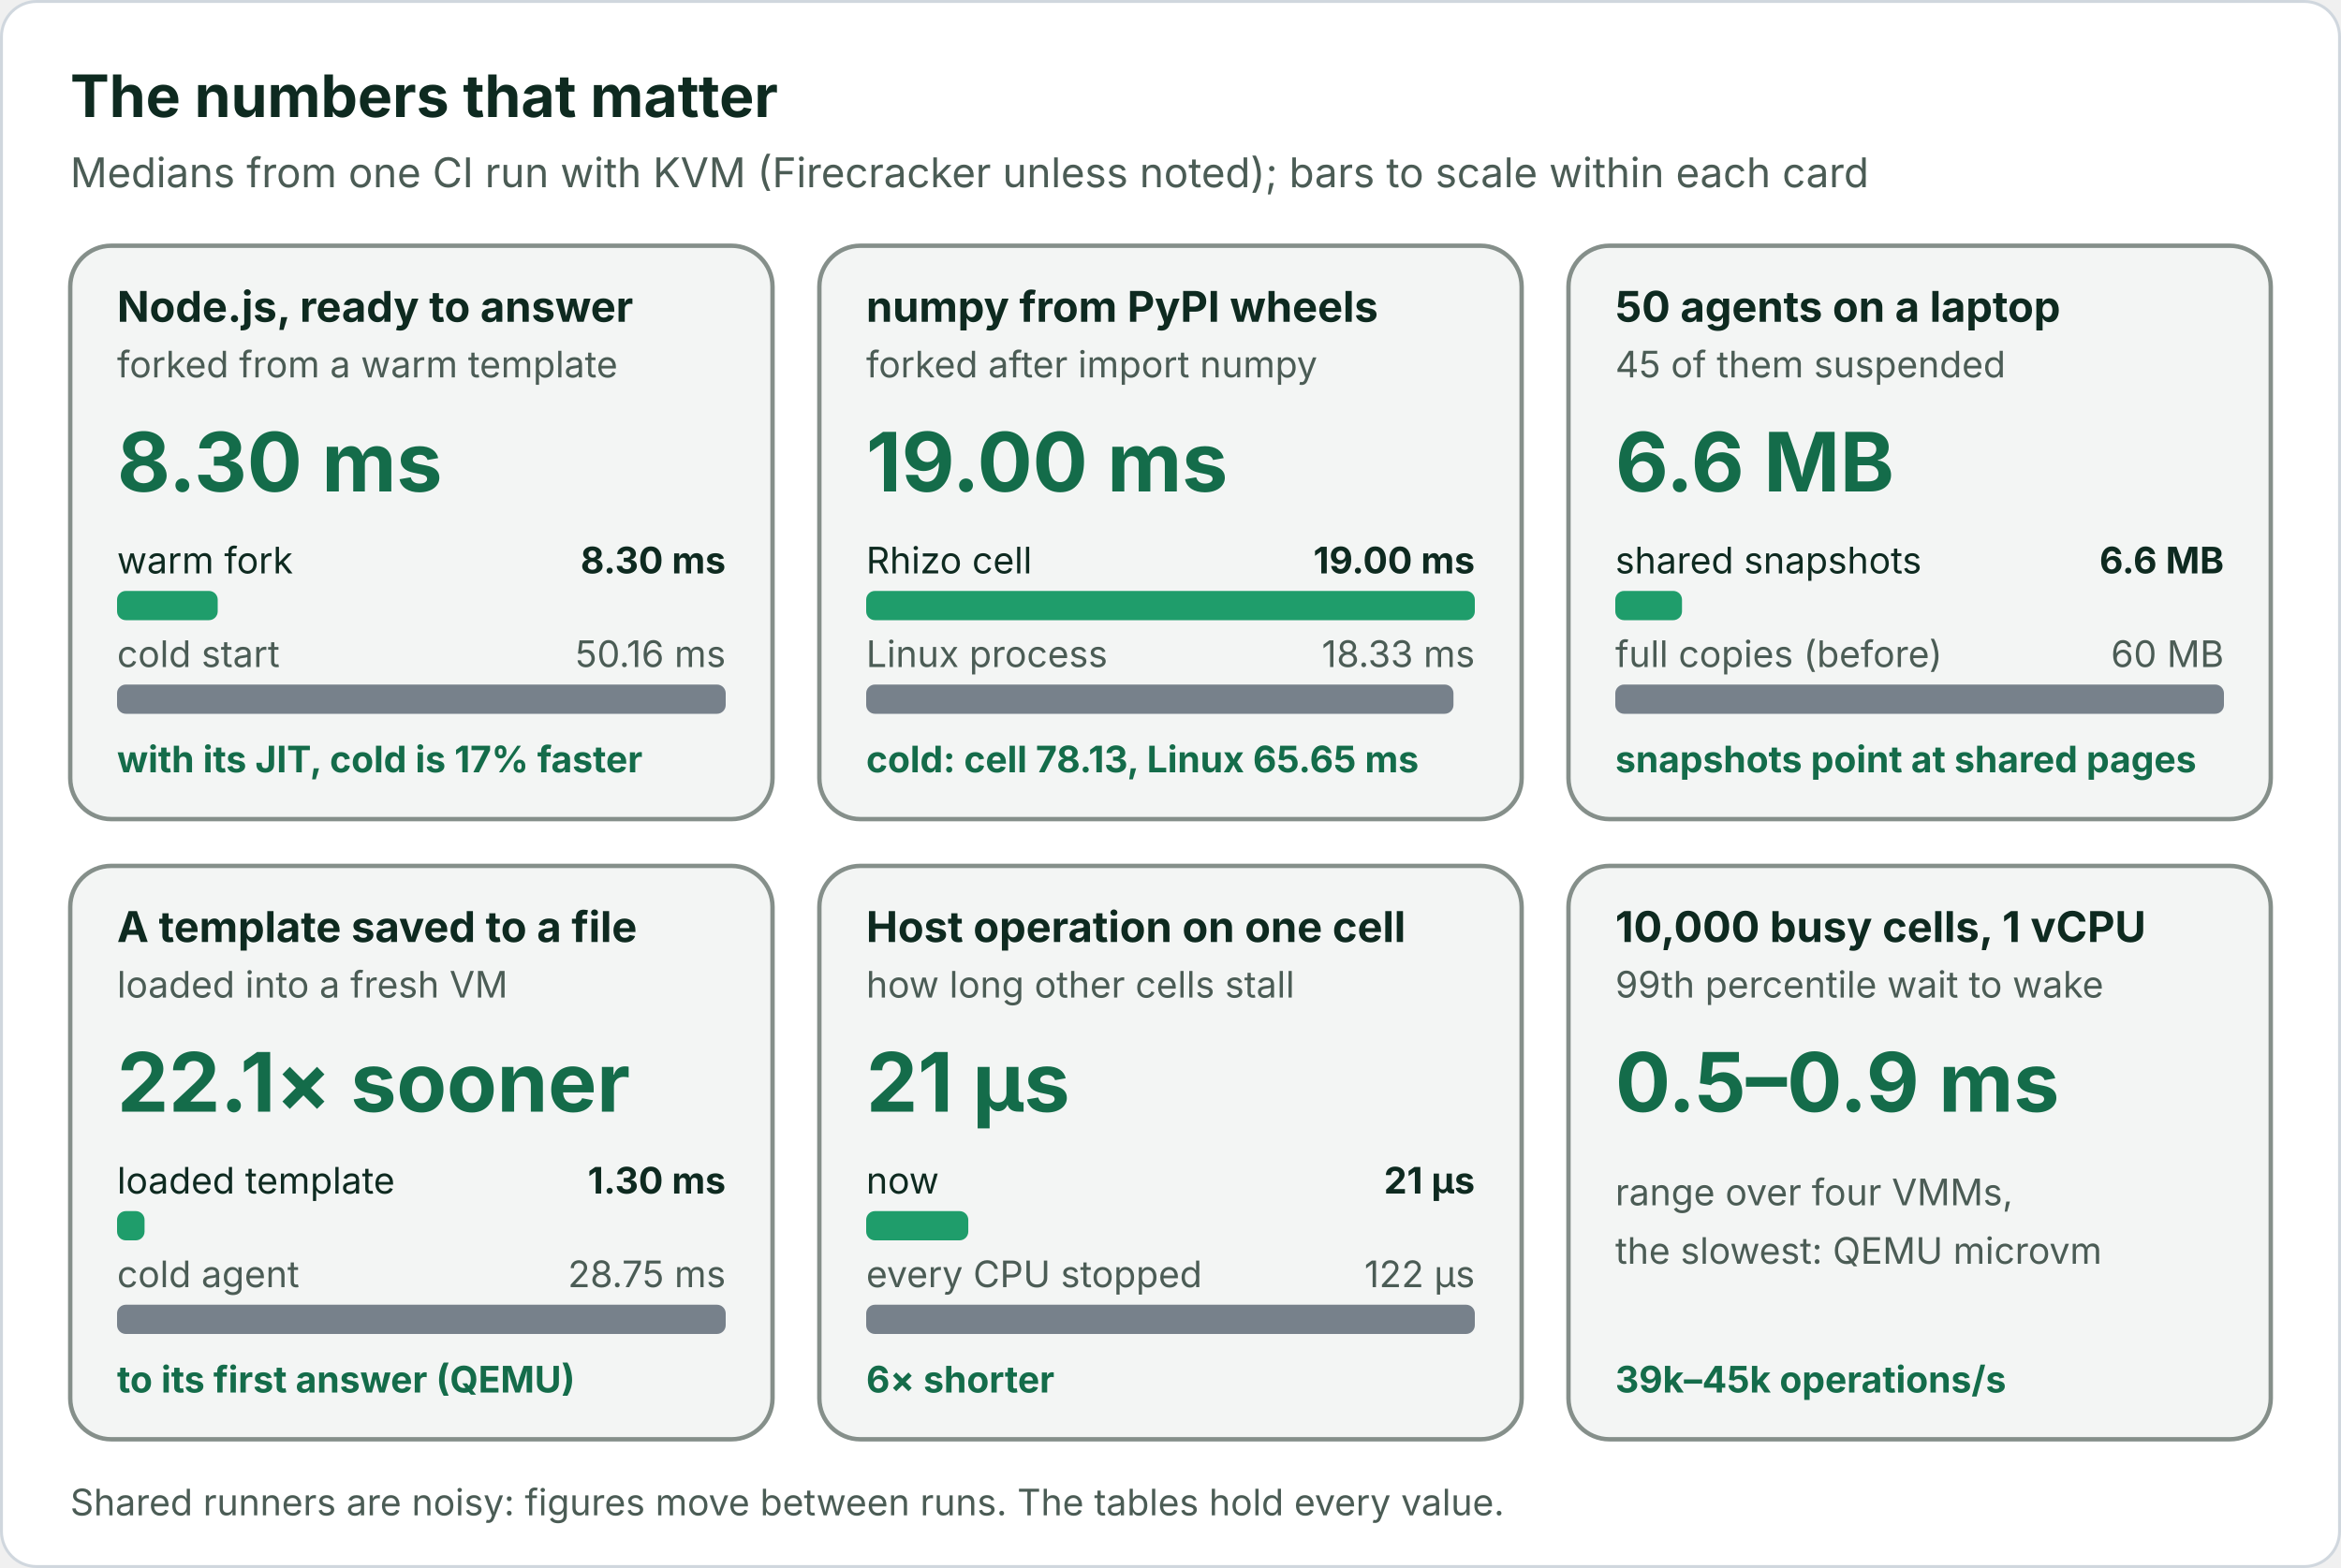
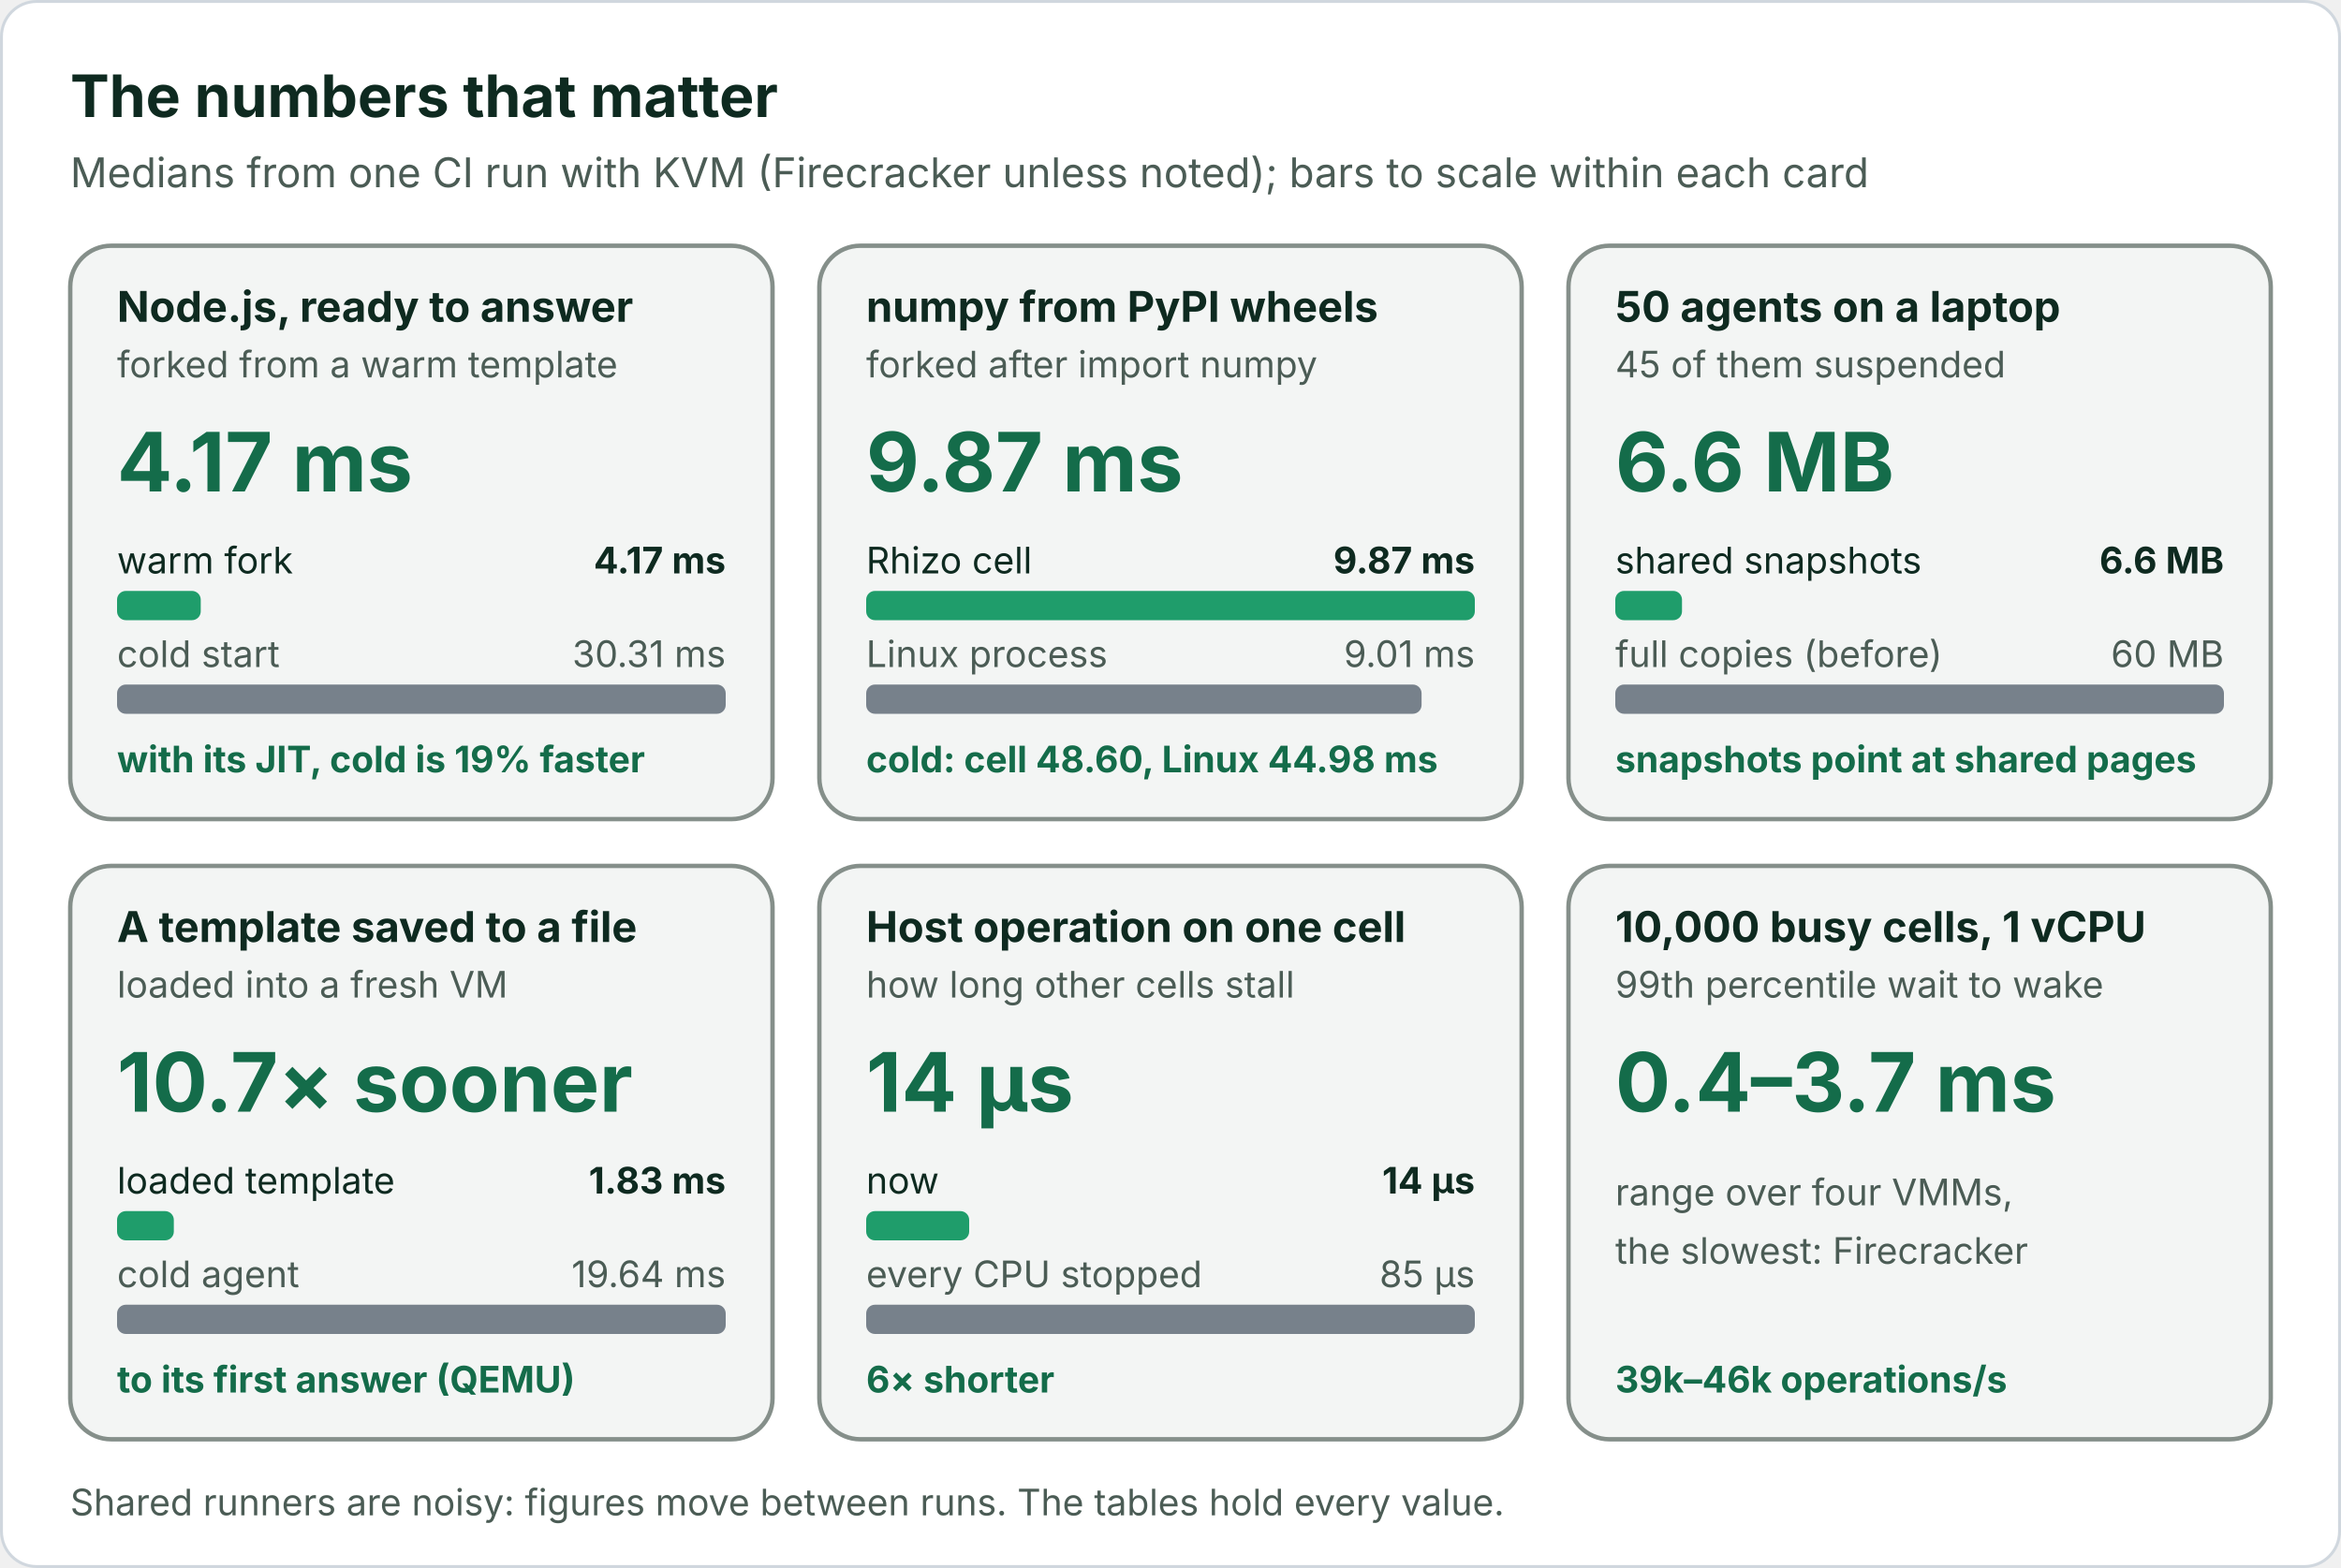
<svg xmlns="http://www.w3.org/2000/svg" viewBox="0 0 800 536" width="800" height="536" role="img" font-family="Inter, -apple-system, Segoe UI, Helvetica, Arial, sans-serif">
  <defs>
    <marker id="a" viewBox="0 0 10 10" refX="10" refY="5" markerWidth="7" markerHeight="7" orient="auto">
      <path d="M0 0L10 5L0 10z" fill="#57706a" />
    </marker>
    <marker id="g" viewBox="0 0 10 10" refX="10" refY="5" markerWidth="7" markerHeight="7" orient="auto">
      <path d="M0 0L10 5L0 10z" fill="#1f9d6b" />
    </marker>
    <marker id="b" viewBox="0 0 10 10" refX="10" refY="5" markerWidth="7" markerHeight="7" orient="auto">
      <path d="M0 0L10 5L0 10z" fill="#0a5cc2" />
    </marker>
    <marker id="o" viewBox="0 0 10 10" refX="10" refY="5" markerWidth="7" markerHeight="7" orient="auto">
      <path d="M0 0L10 5L0 10z" fill="#8a6100" />
    </marker>
    <marker id="r" viewBox="0 0 10 10" refX="10" refY="5" markerWidth="7" markerHeight="7" orient="auto">
      <path d="M0 0L10 5L0 10z" fill="#b42318" />
    </marker>
    <marker id="c" viewBox="0 0 10 10" refX="10" refY="5" markerWidth="7" markerHeight="7" orient="auto">
      <path d="M0 0L10 5L0 10z" fill="#146c4a" />
    </marker>
  </defs>
  <rect class="bg" x="0.5" y="0.5" width="799" height="535" rx="12" fill="#ffffff" stroke="#d0d7de" />
  <text x="24" y="40" font-size="20" fill="#0e2a20" font-weight="700">The numbers that matter</text>
  <text x="24" y="64" font-size="14" fill="#4b5c55">Medians from one CI run with KVM (Firecracker unless noted); bars to scale within each card</text>
  <rect x="24" y="84" width="240" height="196" rx="14" fill="#f3f5f4" stroke="#858f8a" stroke-width="1.5" />
  <text x="40" y="110" font-size="14.5" fill="#0e2a20" font-weight="700">Node.js, ready to answer</text>
  <text x="40" y="129" font-size="12.5" fill="#4b5c55">forked from a warm template</text>
-   <text x="40" y="168" font-size="28" fill="#146c4a" font-weight="700">8.30 ms</text>
+   <text x="40" y="168" font-size="28" fill="#146c4a" font-weight="700">4.17 ms</text>
  <text x="40" y="196" font-size="12.5" fill="#0e2a20">warm fork</text>
-   <text x="248" y="196" font-size="12.5" fill="#0e2a20" font-weight="700" text-anchor="end">8.30 ms</text>
-   <rect x="40" y="202" width="34.4" height="10" rx="3" fill="#1f9d6b" stroke="#1f9d6b" stroke-width="0" />
+   <text x="248" y="196" font-size="12.5" fill="#0e2a20" font-weight="700" text-anchor="end">4.17 ms</text>
+   <rect x="40" y="202" width="28.6" height="10" rx="3" fill="#1f9d6b" stroke="#1f9d6b" stroke-width="0" />
  <text x="40" y="228" font-size="12.5" fill="#4b5c55">cold start</text>
-   <text x="248" y="228" font-size="12.5" fill="#4b5c55" text-anchor="end">50.16 ms</text>
+   <text x="248" y="228" font-size="12.5" fill="#4b5c55" text-anchor="end">30.31 ms</text>
  <rect x="40" y="234" width="208.0" height="10" rx="3" fill="#77818b" stroke="#77818b" stroke-width="0" />
-   <text x="40" y="264" font-size="12.5" fill="#146c4a" font-weight="700">with its JIT, cold is 17% faster</text>
+   <text x="40" y="264" font-size="12.5" fill="#146c4a" font-weight="700">with its JIT, cold is 19% faster</text>
  <rect x="280" y="84" width="240" height="196" rx="14" fill="#f3f5f4" stroke="#858f8a" stroke-width="1.5" />
  <text x="296" y="110" font-size="14.5" fill="#0e2a20" font-weight="700">numpy from PyPI wheels</text>
  <text x="296" y="129" font-size="12.5" fill="#4b5c55">forked after import numpy</text>
-   <text x="296" y="168" font-size="28" fill="#146c4a" font-weight="700">19.00 ms</text>
+   <text x="296" y="168" font-size="28" fill="#146c4a" font-weight="700">9.87 ms</text>
  <text x="296" y="196" font-size="12.5" fill="#0e2a20">Rhizo cell</text>
-   <text x="504" y="196" font-size="12.5" fill="#0e2a20" font-weight="700" text-anchor="end">19.00 ms</text>
+   <text x="504" y="196" font-size="12.5" fill="#0e2a20" font-weight="700" text-anchor="end">9.87 ms</text>
  <rect x="296" y="202" width="208.0" height="10" rx="3" fill="#1f9d6b" stroke="#1f9d6b" stroke-width="0" />
  <text x="296" y="228" font-size="12.5" fill="#4b5c55">Linux process</text>
-   <text x="504" y="228" font-size="12.5" fill="#4b5c55" text-anchor="end">18.33 ms</text>
-   <rect x="296" y="234" width="200.7" height="10" rx="3" fill="#77818b" stroke="#77818b" stroke-width="0" />
-   <text x="296" y="264" font-size="12.5" fill="#146c4a" font-weight="700">cold: cell 78.13, Linux 65.65 ms</text>
+   <text x="504" y="228" font-size="12.5" fill="#4b5c55" text-anchor="end">9.01 ms</text>
+   <rect x="296" y="234" width="189.8" height="10" rx="3" fill="#77818b" stroke="#77818b" stroke-width="0" />
+   <text x="296" y="264" font-size="12.5" fill="#146c4a" font-weight="700">cold: cell 48.60, Linux 44.98 ms</text>
  <rect x="536" y="84" width="240" height="196" rx="14" fill="#f3f5f4" stroke="#858f8a" stroke-width="1.5" />
  <text x="552" y="110" font-size="14.5" fill="#0e2a20" font-weight="700">50 agents on a laptop</text>
  <text x="552" y="129" font-size="12.5" fill="#4b5c55">45 of them suspended</text>
  <text x="552" y="168" font-size="28" fill="#146c4a" font-weight="700">6.6 MB</text>
  <text x="552" y="196" font-size="12.5" fill="#0e2a20">shared snapshots</text>
  <text x="760" y="196" font-size="12.5" fill="#0e2a20" font-weight="700" text-anchor="end">6.6 MB</text>
  <rect x="552" y="202" width="22.8" height="10" rx="3" fill="#1f9d6b" stroke="#1f9d6b" stroke-width="0" />
  <text x="552" y="228" font-size="12.5" fill="#4b5c55">full copies (before)</text>
  <text x="760" y="228" font-size="12.5" fill="#4b5c55" text-anchor="end">60 MB</text>
  <rect x="552" y="234" width="208.0" height="10" rx="3" fill="#77818b" stroke="#77818b" stroke-width="0" />
  <text x="552" y="264" font-size="12.5" fill="#146c4a" font-weight="700">snapshots point at shared pages</text>
  <rect x="24" y="296" width="240" height="196" rx="14" fill="#f3f5f4" stroke="#858f8a" stroke-width="1.5" />
  <text x="40" y="322" font-size="14.5" fill="#0e2a20" font-weight="700">A template saved to a file</text>
  <text x="40" y="341" font-size="12.5" fill="#4b5c55">loaded into a fresh VM</text>
-   <text x="40" y="380" font-size="28" fill="#146c4a" font-weight="700">22.1× sooner</text>
+   <text x="40" y="380" font-size="28" fill="#146c4a" font-weight="700">10.7× sooner</text>
  <text x="40" y="408" font-size="12.5" fill="#0e2a20">loaded template</text>
-   <text x="248" y="408" font-size="12.5" fill="#0e2a20" font-weight="700" text-anchor="end">1.30 ms</text>
-   <rect x="40" y="414" width="9.4" height="10" rx="3" fill="#1f9d6b" stroke="#1f9d6b" stroke-width="0" />
+   <text x="248" y="408" font-size="12.5" fill="#0e2a20" font-weight="700" text-anchor="end">1.83 ms</text>
+   <rect x="40" y="414" width="19.4" height="10" rx="3" fill="#1f9d6b" stroke="#1f9d6b" stroke-width="0" />
  <text x="40" y="440" font-size="12.5" fill="#4b5c55">cold agent</text>
-   <text x="248" y="440" font-size="12.5" fill="#4b5c55" text-anchor="end">28.75 ms</text>
+   <text x="248" y="440" font-size="12.5" fill="#4b5c55" text-anchor="end">19.64 ms</text>
  <rect x="40" y="446" width="208.0" height="10" rx="3" fill="#77818b" stroke="#77818b" stroke-width="0" />
  <text x="40" y="476" font-size="12.5" fill="#146c4a" font-weight="700">to its first answer (QEMU)</text>
  <rect x="280" y="296" width="240" height="196" rx="14" fill="#f3f5f4" stroke="#858f8a" stroke-width="1.5" />
  <text x="296" y="322" font-size="14.5" fill="#0e2a20" font-weight="700">Host operation on one cell</text>
  <text x="296" y="341" font-size="12.5" fill="#4b5c55">how long other cells stall</text>
-   <text x="296" y="380" font-size="28" fill="#146c4a" font-weight="700">21 µs</text>
+   <text x="296" y="380" font-size="28" fill="#146c4a" font-weight="700">14 µs</text>
  <text x="296" y="408" font-size="12.5" fill="#0e2a20">now</text>
-   <text x="504" y="408" font-size="12.5" fill="#0e2a20" font-weight="700" text-anchor="end">21 µs</text>
-   <rect x="296" y="414" width="34.9" height="10" rx="3" fill="#1f9d6b" stroke="#1f9d6b" stroke-width="0" />
+   <text x="504" y="408" font-size="12.5" fill="#0e2a20" font-weight="700" text-anchor="end">14 µs</text>
+   <rect x="296" y="414" width="35.2" height="10" rx="3" fill="#1f9d6b" stroke="#1f9d6b" stroke-width="0" />
  <text x="296" y="440" font-size="12.5" fill="#4b5c55">every CPU stopped</text>
-   <text x="504" y="440" font-size="12.5" fill="#4b5c55" text-anchor="end">122 µs</text>
+   <text x="504" y="440" font-size="12.5" fill="#4b5c55" text-anchor="end">85 µs</text>
  <rect x="296" y="446" width="208.0" height="10" rx="3" fill="#77818b" stroke="#77818b" stroke-width="0" />
  <text x="296" y="476" font-size="12.5" fill="#146c4a" font-weight="700">6× shorter</text>
  <rect x="536" y="296" width="240" height="196" rx="14" fill="#f3f5f4" stroke="#858f8a" stroke-width="1.5" />
  <text x="552" y="322" font-size="14.5" fill="#0e2a20" font-weight="700">10,000 busy cells, 1 vCPU</text>
  <text x="552" y="341" font-size="12.5" fill="#4b5c55">99th percentile wait to wake</text>
-   <text x="552" y="380" font-size="28" fill="#146c4a" font-weight="700">0.5–0.9 ms</text>
+   <text x="552" y="380" font-size="28" fill="#146c4a" font-weight="700">0.4–3.7 ms</text>
  <text x="552" y="412" font-size="12.5" fill="#4b5c55">range over four VMMs,</text>
-   <text x="552" y="432" font-size="12.5" fill="#4b5c55">the slowest: QEMU microvm</text>
-   <text x="552" y="476" font-size="12.5" fill="#146c4a" font-weight="700">39k–45k operations/s</text>
+   <text x="552" y="432" font-size="12.5" fill="#4b5c55">the slowest: Firecracker</text>
+   <text x="552" y="476" font-size="12.5" fill="#146c4a" font-weight="700">39k–46k operations/s</text>
  <text x="24" y="518" font-size="12.5" fill="#4b5c55">Shared runners are noisy: figures move between runs. The tables hold every value.</text>
</svg>
